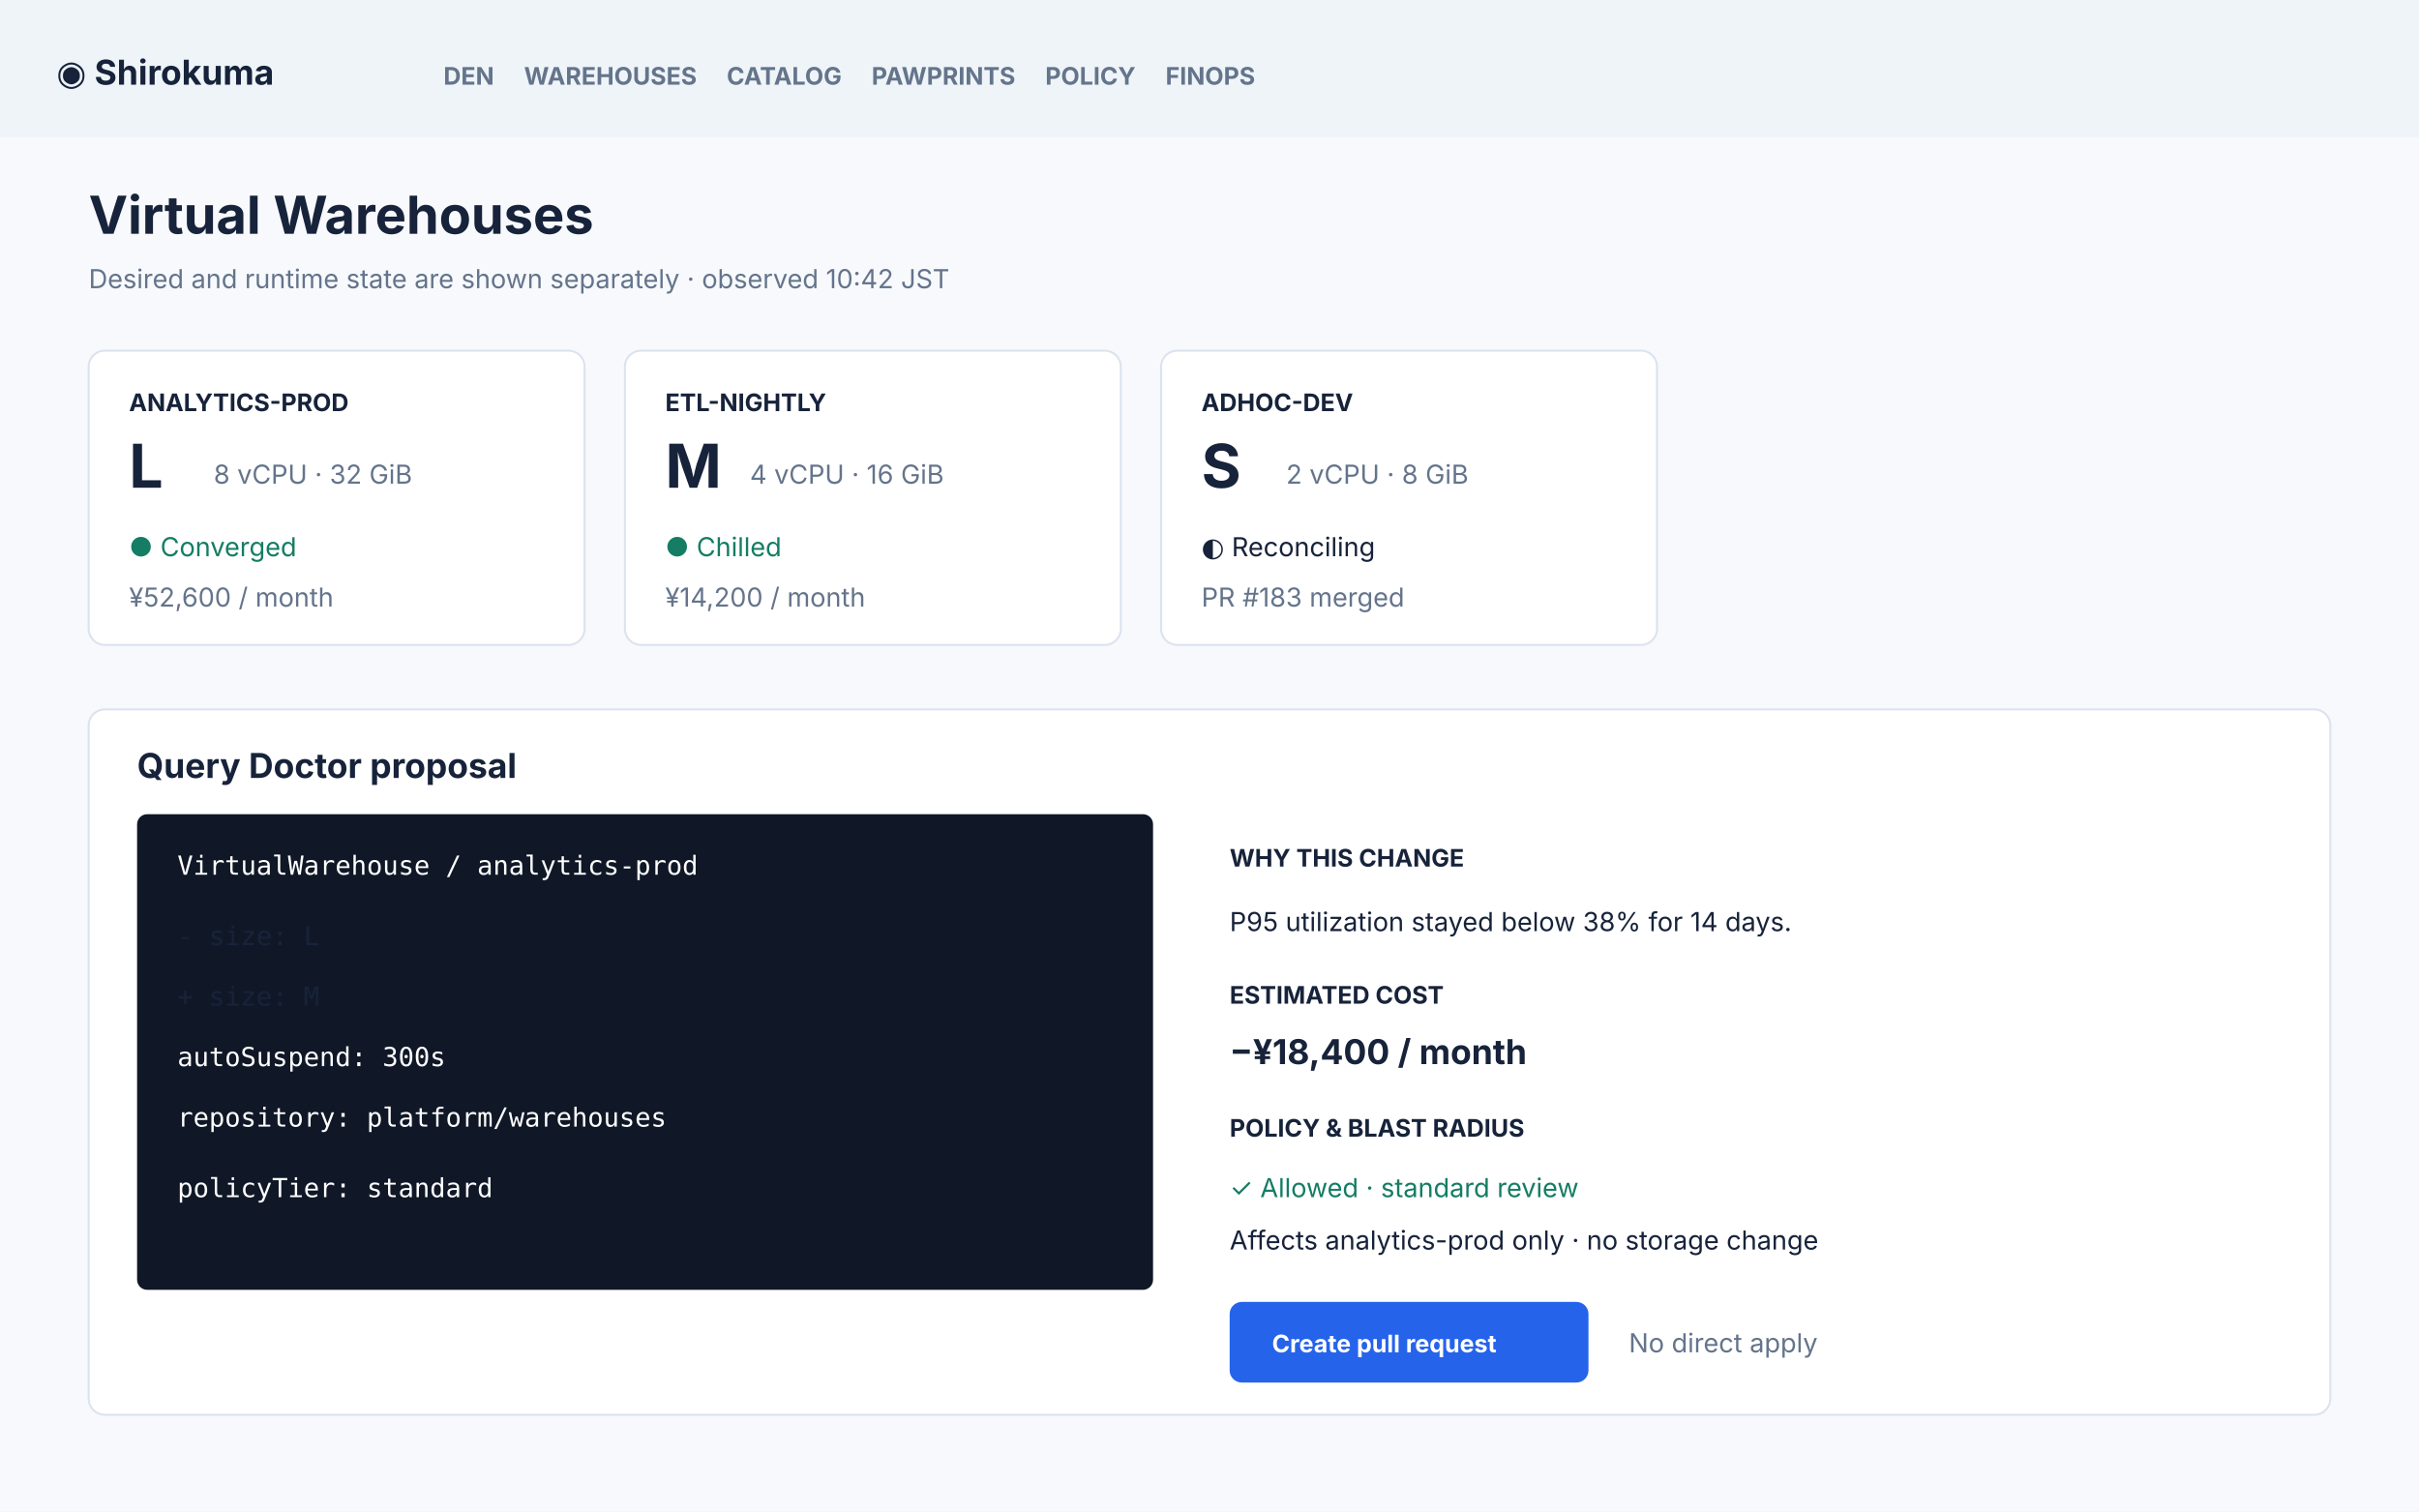
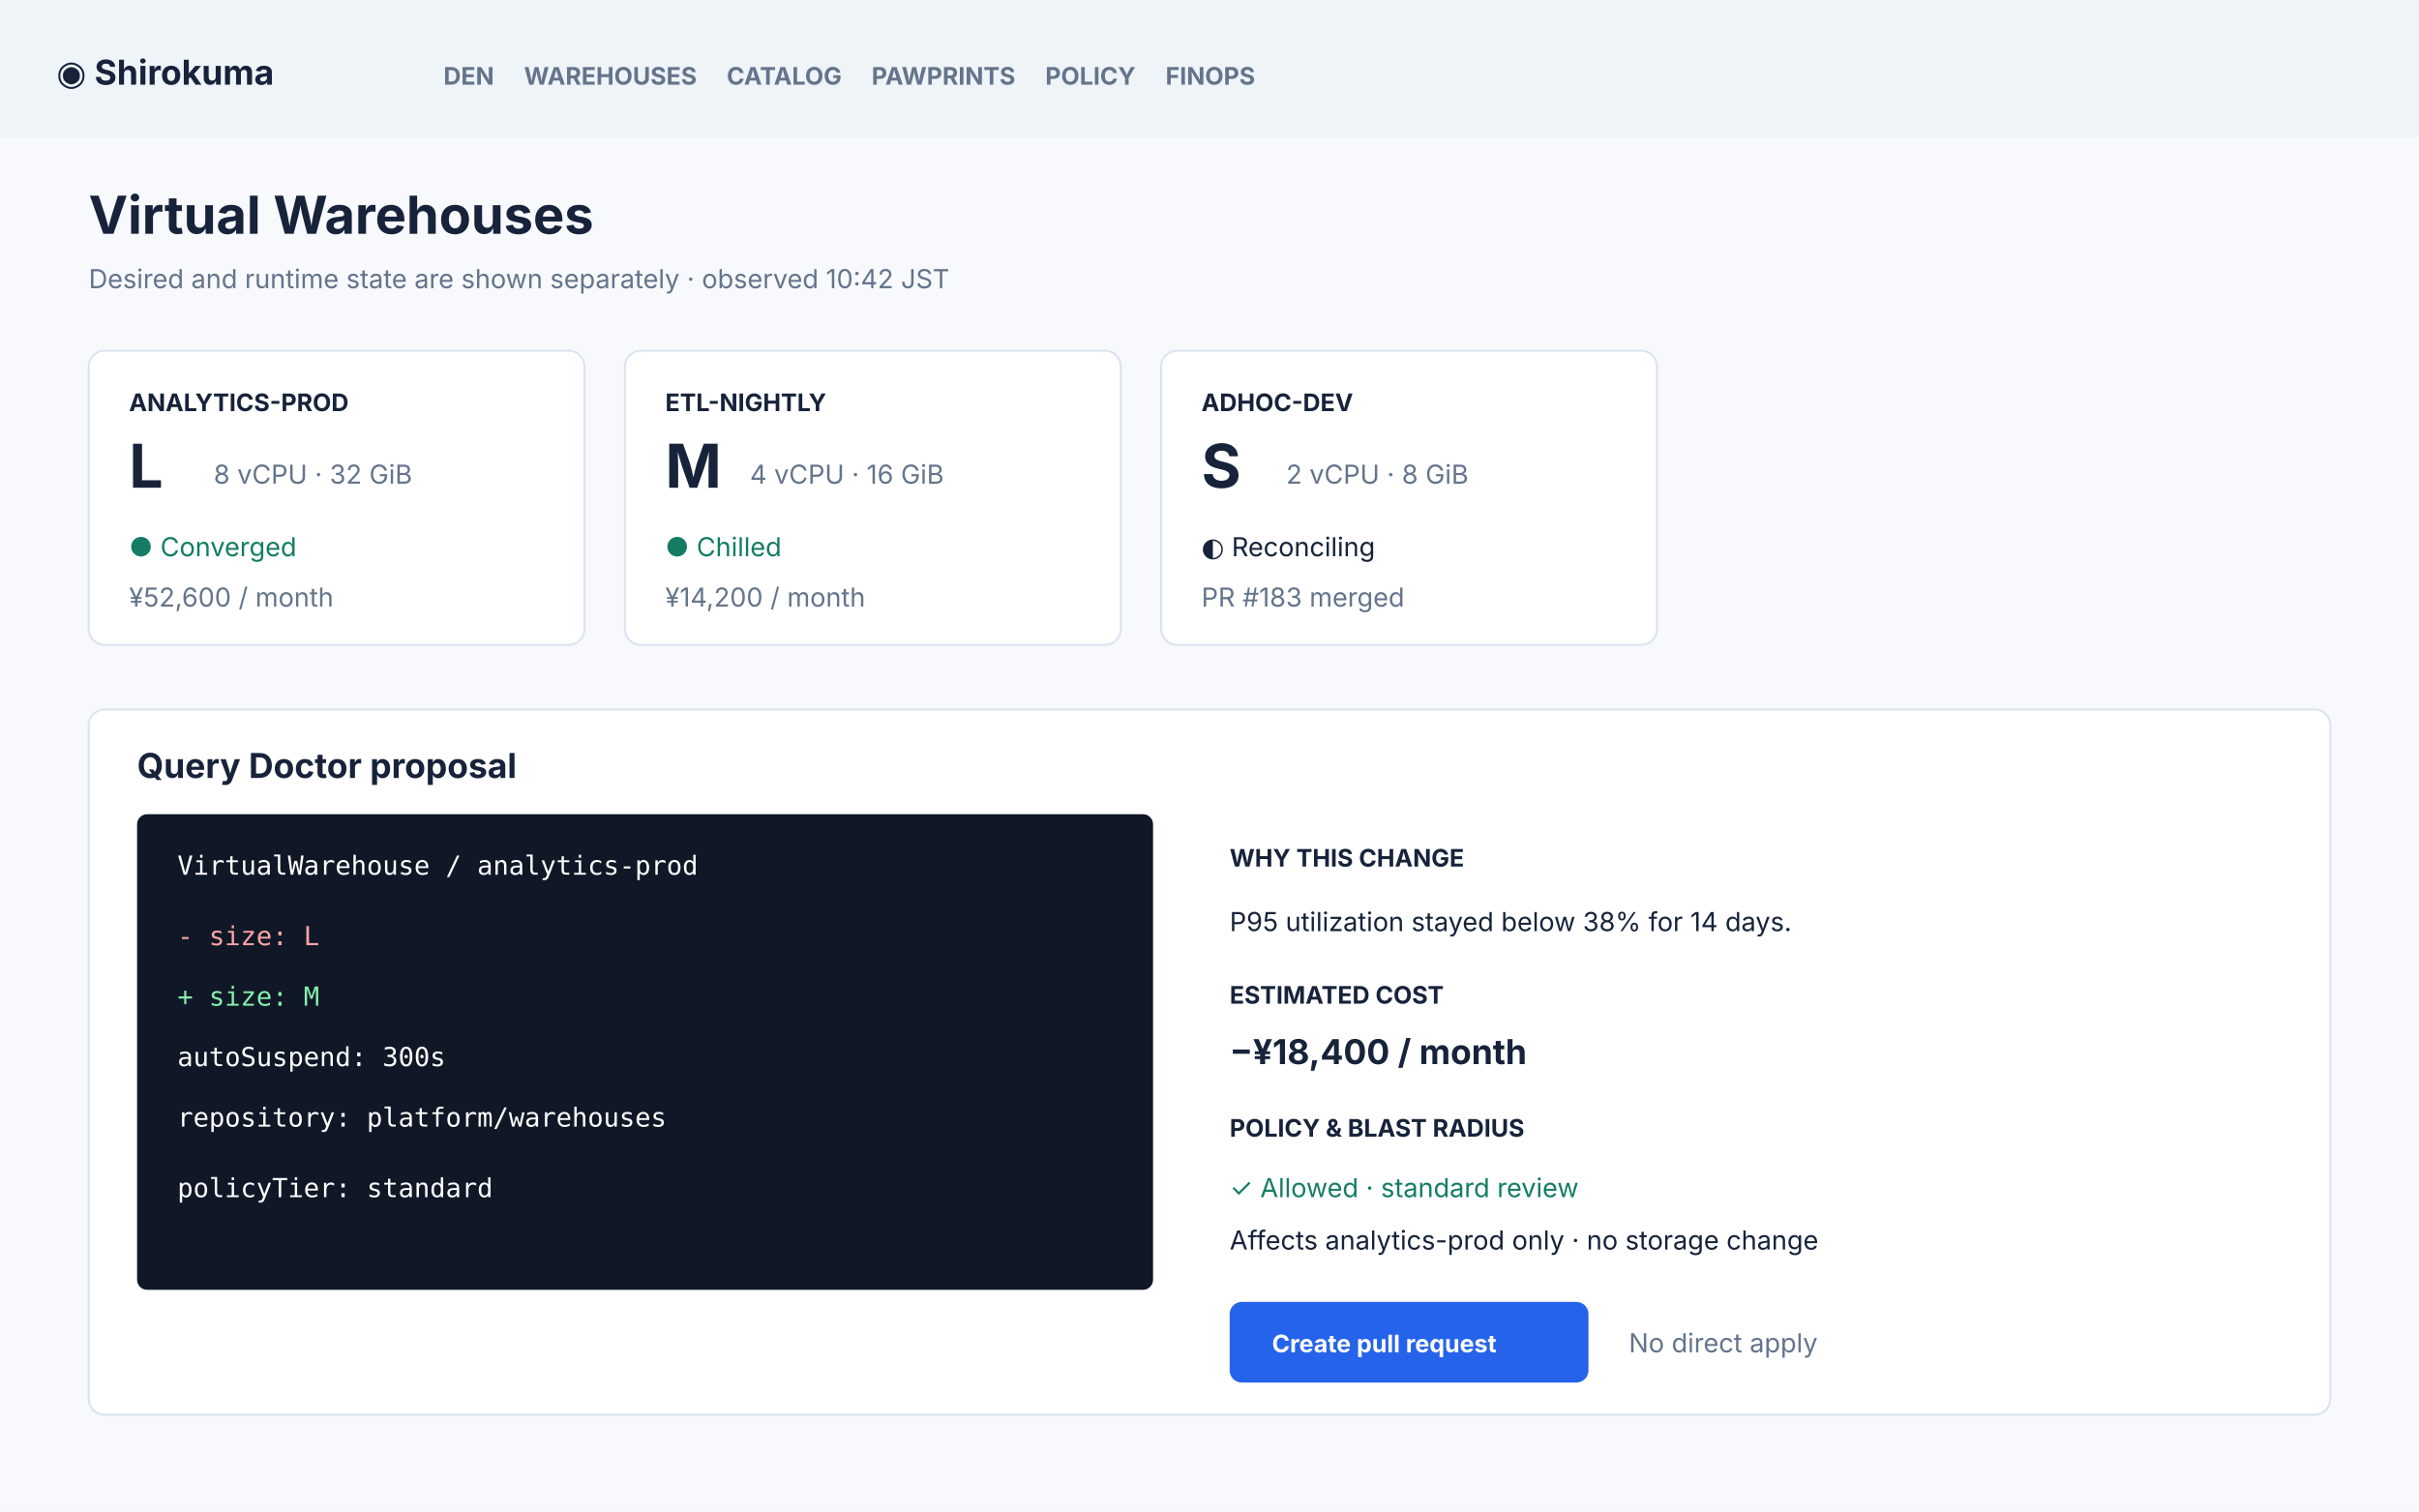
<svg xmlns="http://www.w3.org/2000/svg" width="1200" height="750" viewBox="0 0 1200 750" role="img" aria-labelledby="title desc">
-   <style>text{font-family:Inter,"Noto Sans JP",system-ui,sans-serif;fill:#17233a}.muted{fill:#64748b}.small{font-size:13px}.label{font-size:12px;font-weight:700}.h1{font-size:26px;font-weight:700}.h2{font-size:17px;font-weight:700}.panel{fill:#fff;stroke:#dbe3ef}.blue{fill:#2563eb}.white{fill:#fff}.ok{fill:#147d64}.code{font-family:ui-monospace,SFMono-Regular,monospace;font-size:13px}</style>
+   <style>text{font-family:Inter,"Noto Sans JP",system-ui,sans-serif;fill:#17233a}.muted{fill:#64748b}.small{font-size:13px}.label{font-size:12px;font-weight:700}.h1{font-size:26px;font-weight:700}.h2{font-size:17px;font-weight:700}.panel{fill:#fff;stroke:#dbe3ef}.blue{fill:#2563eb}.white{fill:#fff}.ok{fill:#147d64}.code{font-family:ui-monospace,SFMono-Regular,monospace;font-size:13px}.diff-remove{fill:#fca5a5}.diff-add{fill:#86efac}</style>
  <rect width="1200" height="750" fill="#f7f9fc" />
  <rect x="0" y="0" width="1200" height="68" fill="#eef4f8" />
  <text x="28" y="42" class="h2">◉ Shirokuma</text>
  <text x="220" y="42" class="label muted">DEN　 WAREHOUSES　 CATALOG　 PAWPRINTS　 POLICY　 FINOPS</text>
  <text x="44" y="116" class="h1">Virtual Warehouses</text>
  <text x="44" y="143" class="small muted">Desired and runtime state are shown separately · observed 10:42 JST</text>
  <rect x="44" y="174" width="246" height="146" rx="8" class="panel" />
  <text x="64" y="204" class="label">ANALYTICS-PROD</text>
  <text x="64" y="242" font-size="30" font-weight="700">L</text>
  <text x="106" y="240" class="small muted">8 vCPU · 32 GiB</text>
  <text x="64" y="276" class="small ok">● Converged</text>
  <text x="64" y="301" class="small muted">¥52,600 / month</text>
  <rect x="310" y="174" width="246" height="146" rx="8" class="panel" />
  <text x="330" y="204" class="label">ETL-NIGHTLY</text>
  <text x="330" y="242" font-size="30" font-weight="700">M</text>
  <text x="372" y="240" class="small muted">4 vCPU · 16 GiB</text>
  <text x="330" y="276" class="small ok">● Chilled</text>
  <text x="330" y="301" class="small muted">¥14,200 / month</text>
  <rect x="576" y="174" width="246" height="146" rx="8" class="panel" />
  <text x="596" y="204" class="label">ADHOC-DEV</text>
  <text x="596" y="242" font-size="30" font-weight="700">S</text>
  <text x="638" y="240" class="small muted">2 vCPU · 8 GiB</text>
  <text x="596" y="276" class="small" fill="#a15c00">◐ Reconciling</text>
  <text x="596" y="301" class="small muted">PR #183 merged</text>
  <rect x="44" y="352" width="1112" height="350" rx="8" class="panel" />
  <text x="68" y="386" class="h2">Query Doctor proposal</text>
  <rect x="68" y="404" width="504" height="236" rx="5" fill="#101827" />
  <text x="88" y="434" class="code white">VirtualWarehouse / analytics-prod</text>
-   <text x="88" y="469" class="code" fill="#fca5a5">- size: L</text>
-   <text x="88" y="499" class="code" fill="#86efac">+ size: M</text>
+   <text x="88" y="469" class="code diff-remove">- size: L</text>
+   <text x="88" y="499" class="code diff-add">+ size: M</text>
  <text x="88" y="529" class="code white">  autoSuspend: 300s</text>
  <text x="88" y="559" class="code white">  repository: platform/warehouses</text>
  <text x="88" y="594" class="code white">  policyTier: standard</text>
  <text x="610" y="430" class="label">WHY THIS CHANGE</text>
  <text x="610" y="462" class="small">P95 utilization stayed below 38% for 14 days.</text>
  <text x="610" y="498" class="label">ESTIMATED COST</text>
  <text x="610" y="528" class="h2">−¥18,400 / month</text>
  <text x="610" y="564" class="label">POLICY &amp; BLAST RADIUS</text>
  <text x="610" y="594" class="small ok">✓ Allowed · standard review</text>
  <text x="610" y="620" class="small">Affects analytics-prod only · no storage change</text>
  <rect x="610" y="646" width="178" height="40" rx="6" class="blue" />
  <text x="631" y="671" class="label white">Create pull request</text>
  <text x="808" y="671" class="small muted">No direct apply</text>
</svg>
